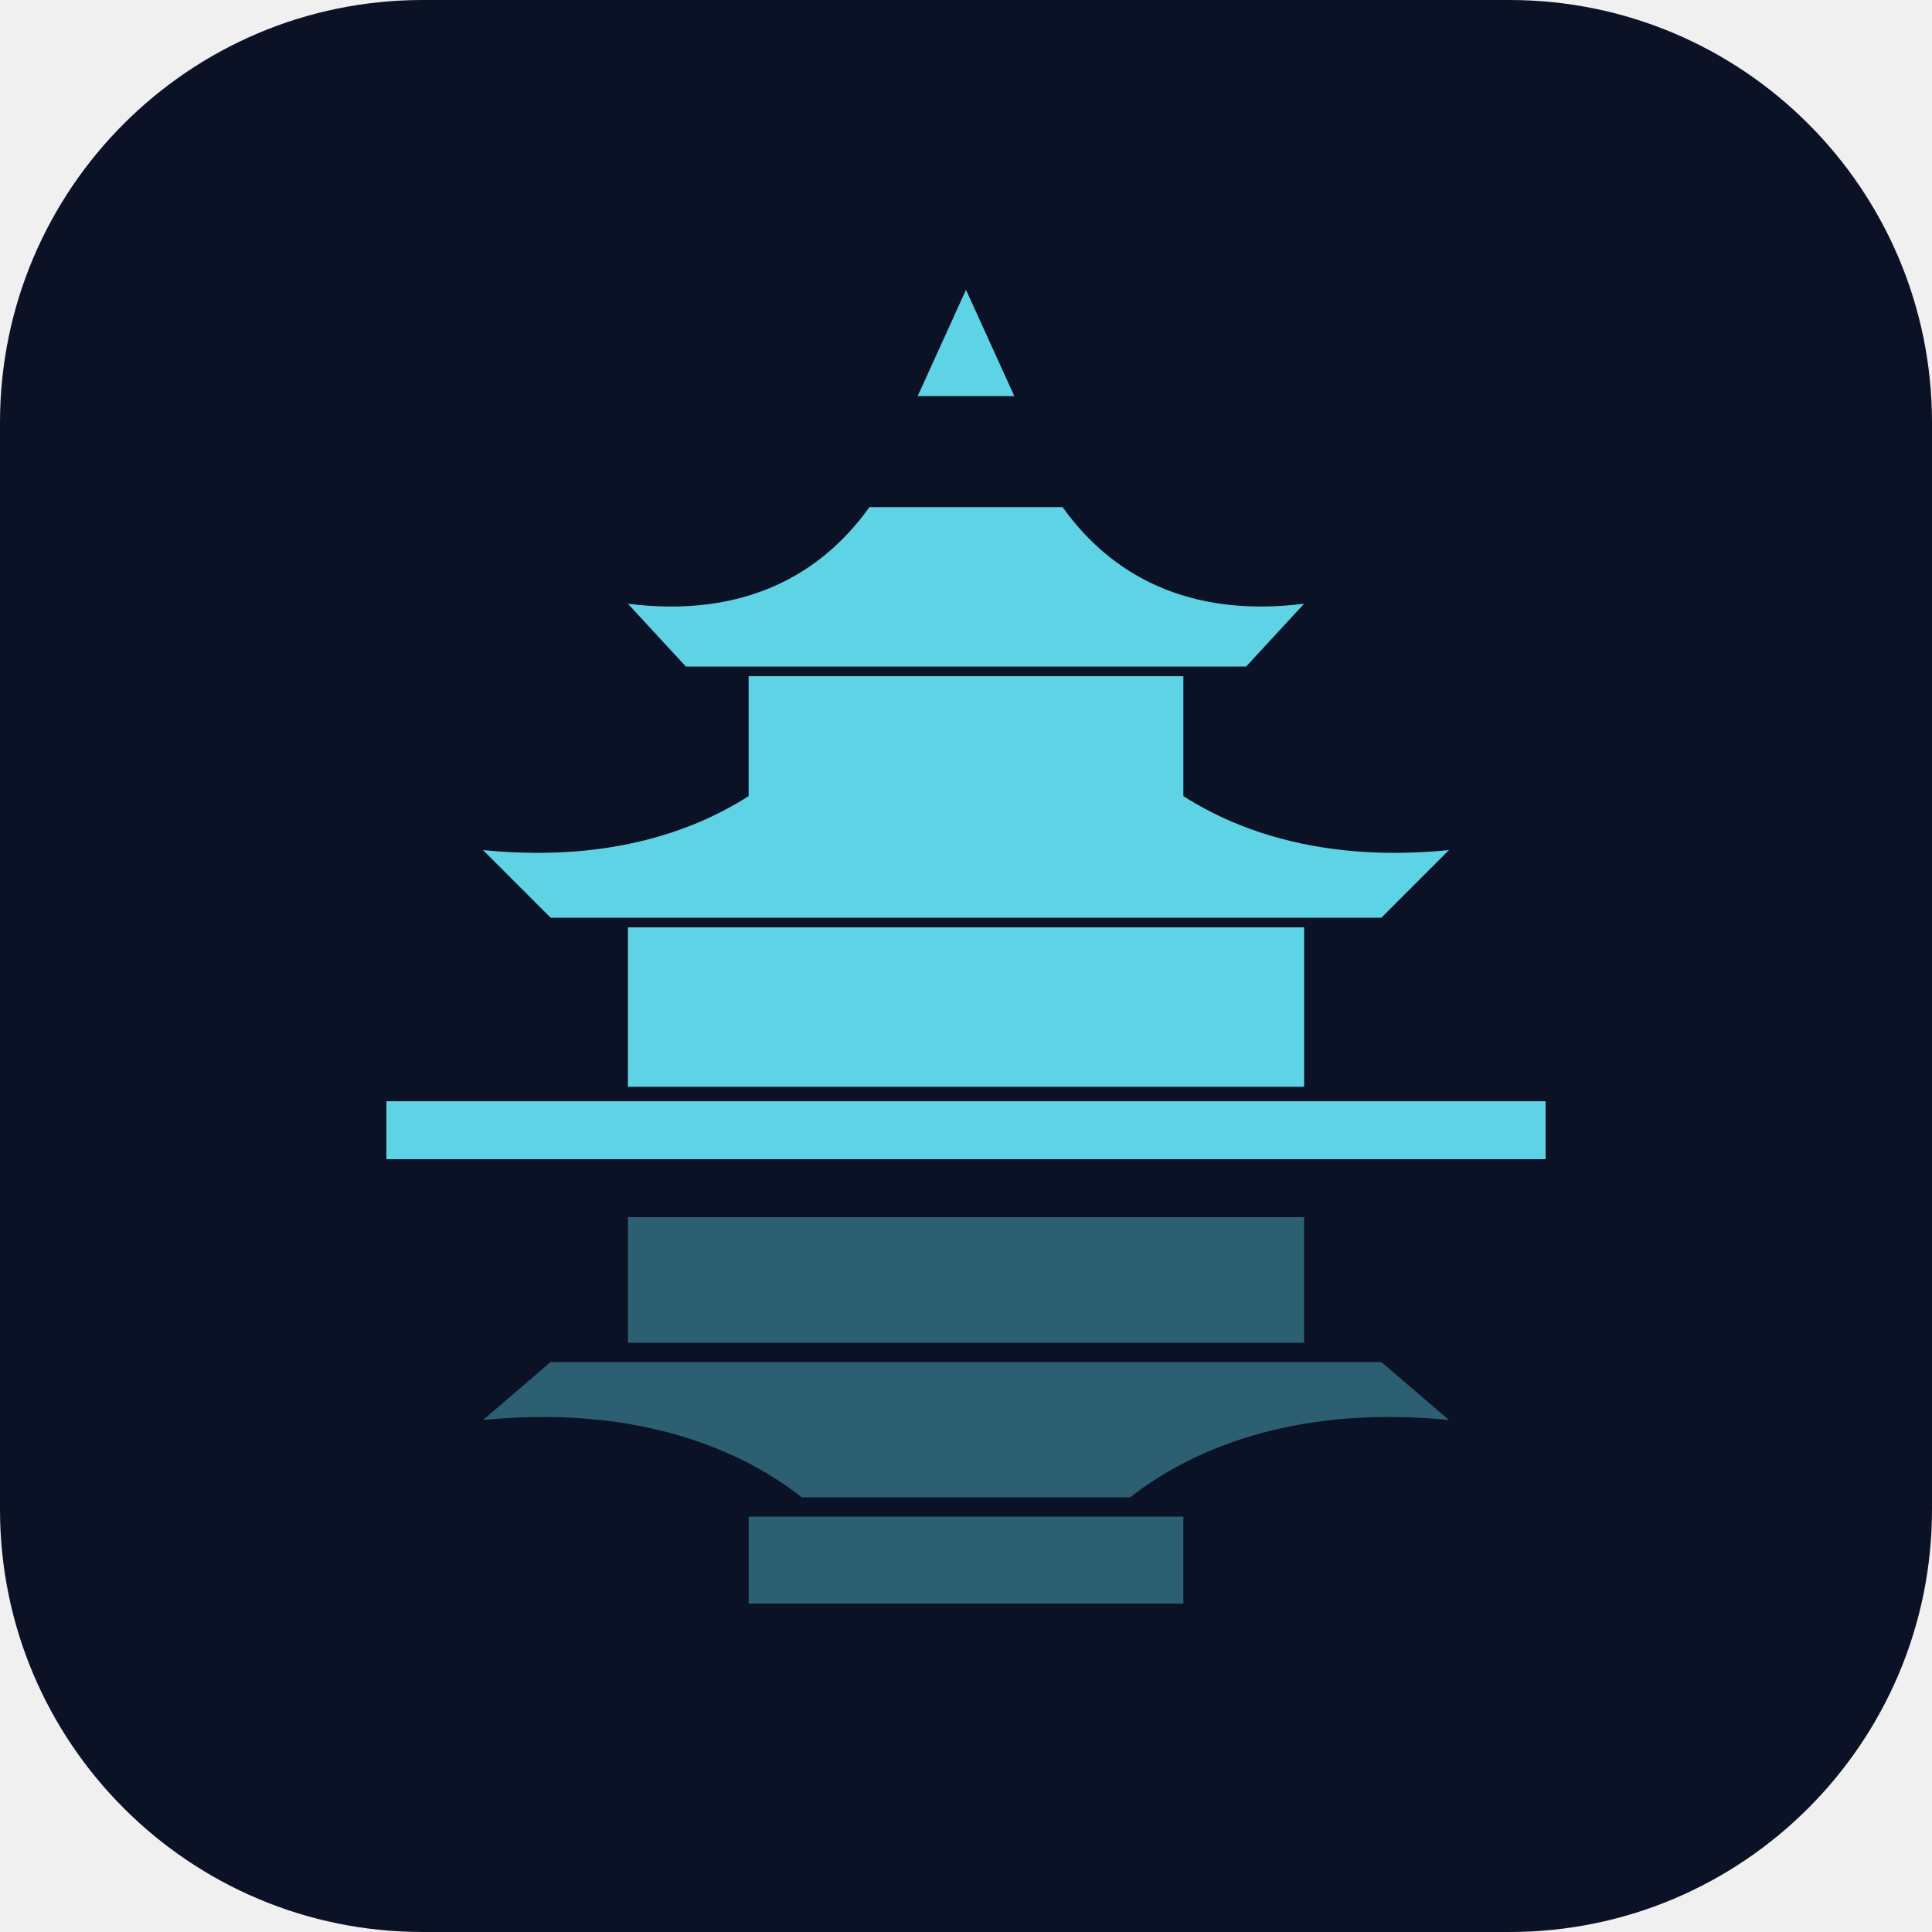
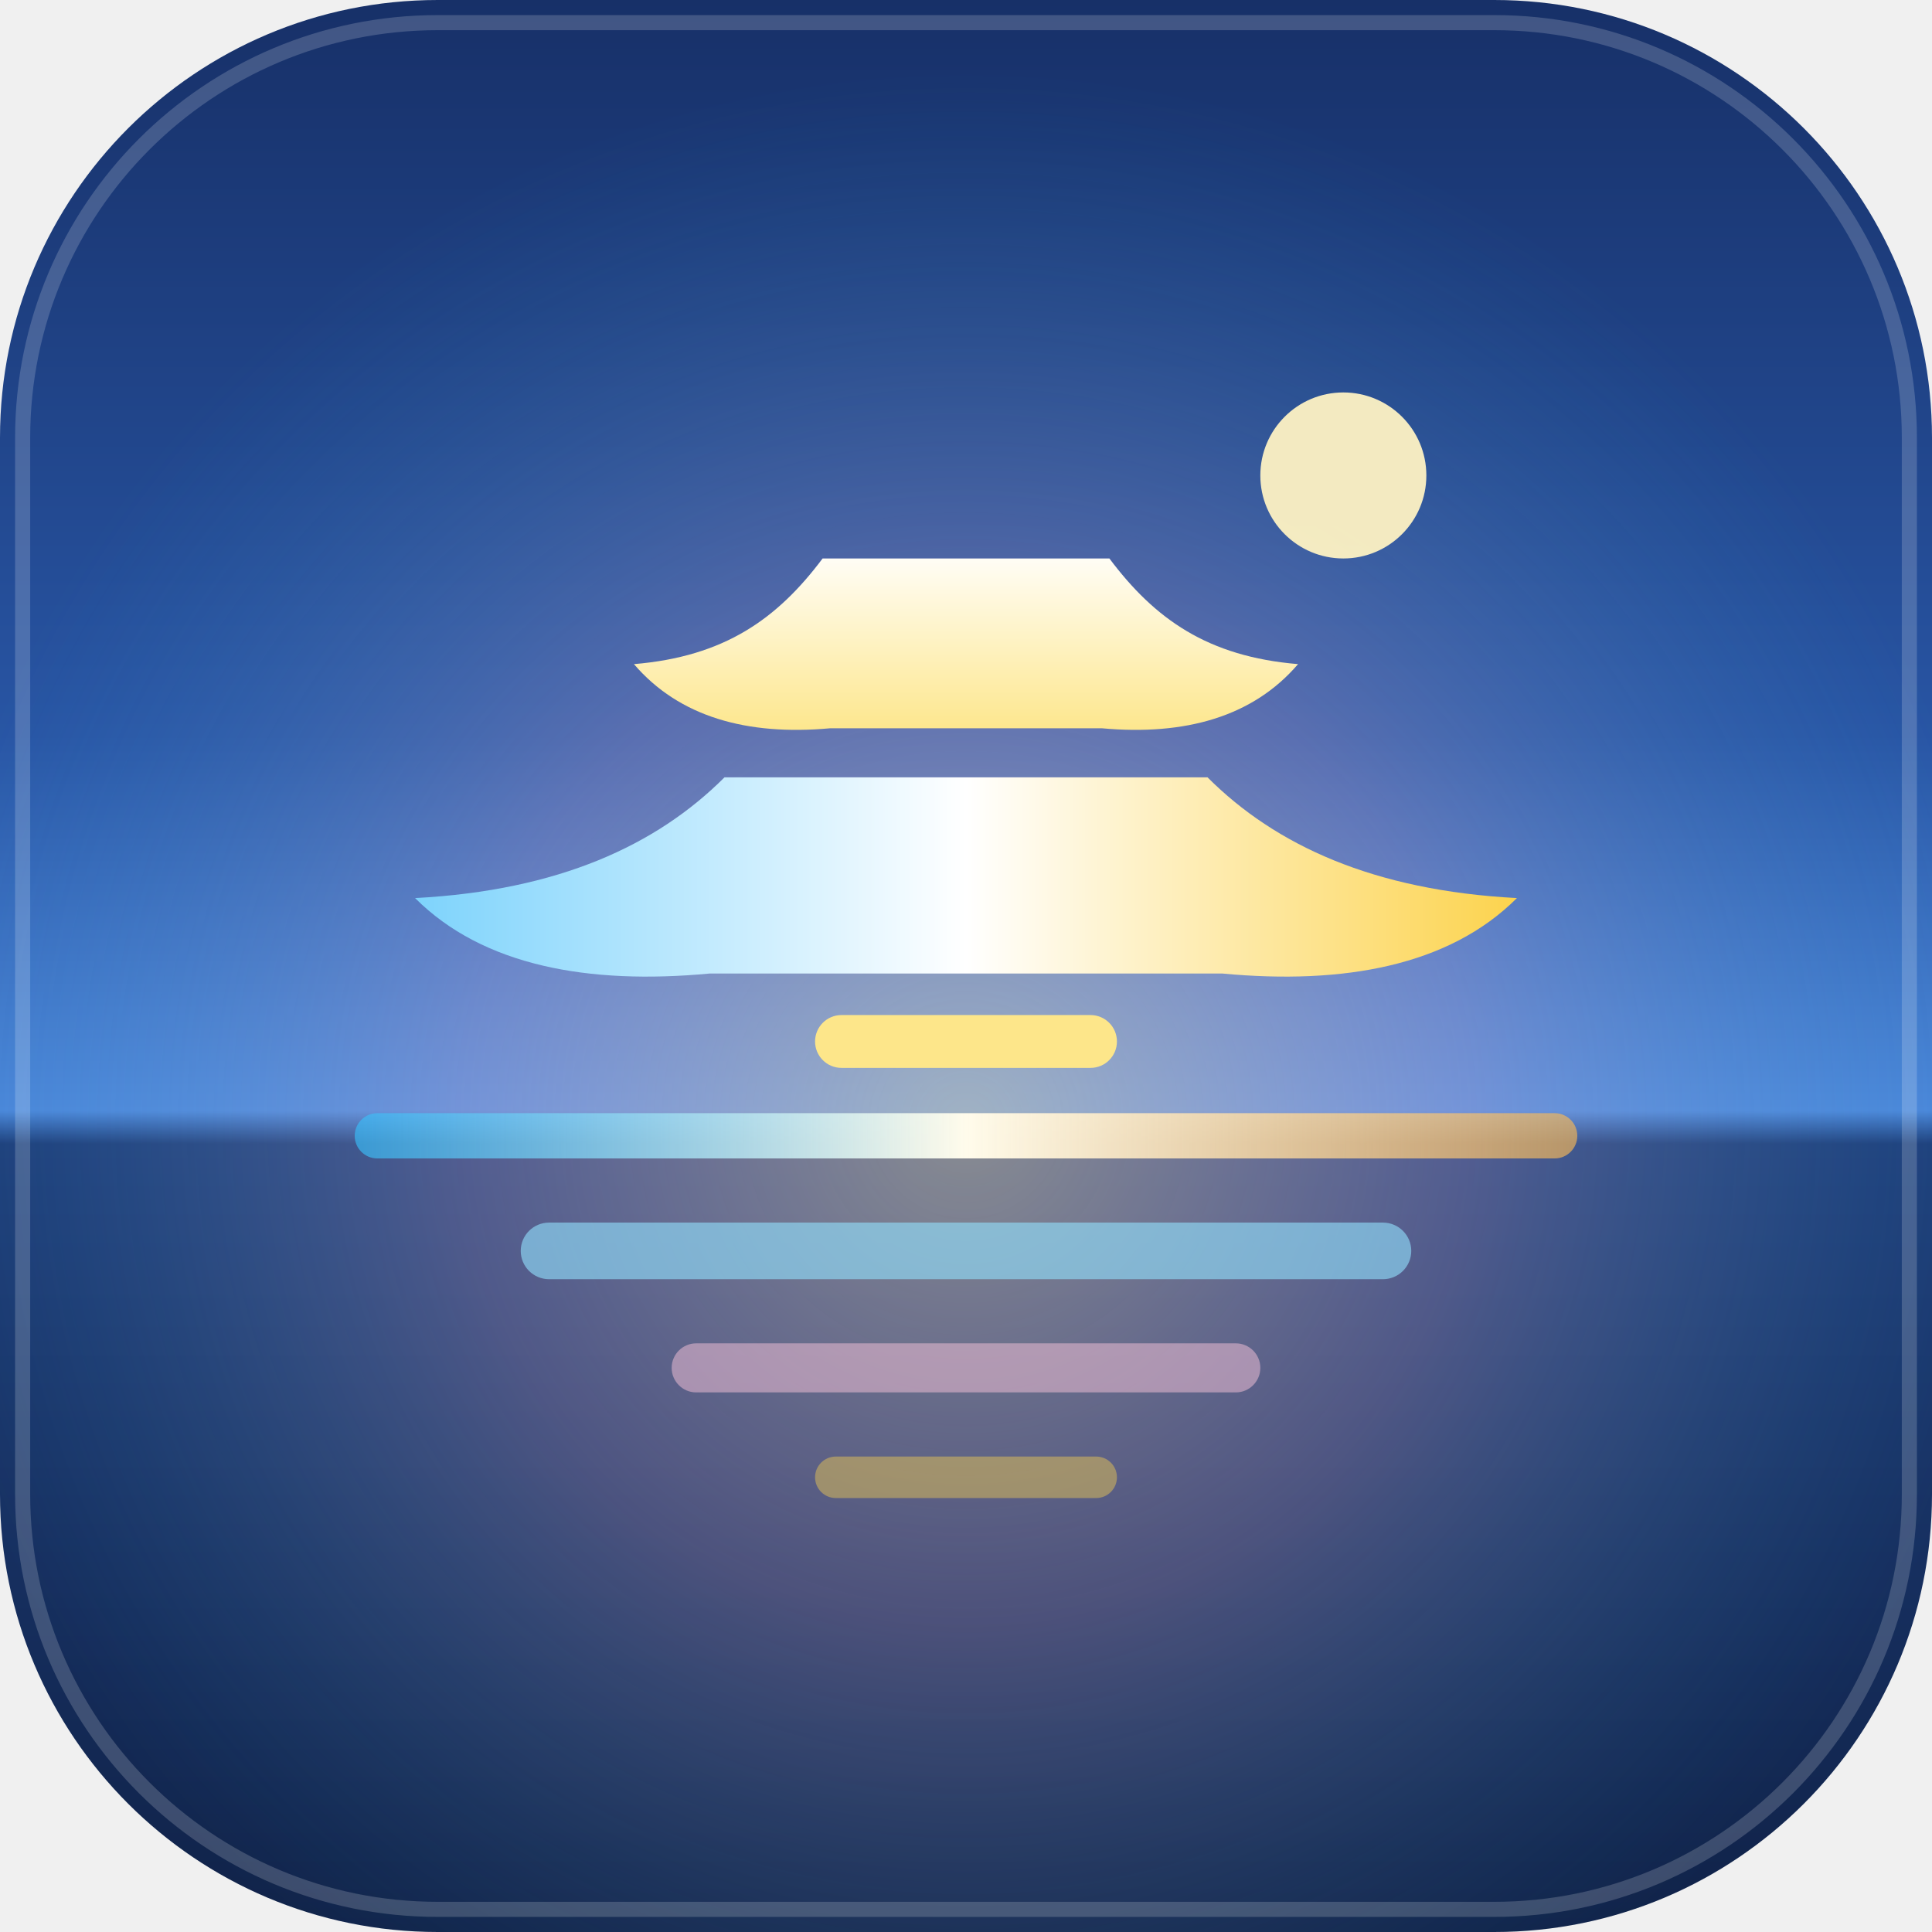
- <svg xmlns="http://www.w3.org/2000/svg" viewBox="0 0 32 32">
-   <rect width="32" height="32" rx="7" fill="#0b1226" />
-   <g transform="translate(3.2 2.4) scale(0.8)">
-     <path fill="#5fd3e6" d="M16 3l1 2.2h-2zM9 9.5c2.4.3 4-.6 5-2h4c1 1.4 2.6 2.3 5 2l-1.2 1.3H10.2zM11.5 11h9v3h-9zM6 14.6c3 .3 5.2-.6 6.6-2h6.8c1.4 1.4 3.6 2.3 6.6 2l-1.4 1.4H7.4zM9 16.2h14v3.3H9zM4 19.8h24v1.2H4z" />
-     <path fill="#5fd3e6" opacity="0.4" d="M9 22.2h14v2.6H9zM6 26.4c3-.3 5.2.5 6.6 1.6h6.8c1.4-1.1 3.6-1.9 6.6-1.6l-1.4-1.2H7.4zM11.5 28.4h9v1.8h-9z" />
-   </g>
+ <svg xmlns="http://www.w3.org/2000/svg" viewBox="0 0 512 512" width="512" height="512">
+   <defs>
+     <linearGradient id="skyWater" x1="256" y1="0" x2="256" y2="512" gradientUnits="userSpaceOnUse">
+       <stop offset="0%" stop-color="#173068" />
+       <stop offset="38%" stop-color="#2855A4" />
+       <stop offset="57.5%" stop-color="#4A86D8" />
+       <stop offset="59.2%" stop-color="#1D3E7A" />
+       <stop offset="100%" stop-color="#102248" />
+     </linearGradient>
+     <radialGradient id="dawnGlow" cx="50%" cy="58%" r="54%">
+       <stop offset="0%" stop-color="#FDE2AC" stop-opacity="0.48" />
+       <stop offset="48%" stop-color="#F8C2DA" stop-opacity="0.24" />
+       <stop offset="100%" stop-color="#38BDF8" stop-opacity="0" />
+     </radialGradient>
+     <linearGradient id="eaveTop" x1="256" y1="148" x2="256" y2="195" gradientUnits="userSpaceOnUse">
+       <stop offset="0%" stop-color="#FFFDF5" />
+       <stop offset="100%" stop-color="#FDE68A" />
+     </linearGradient>
+     <linearGradient id="eaveMain" x1="110" y1="232" x2="402" y2="232" gradientUnits="userSpaceOnUse">
+       <stop offset="0%" stop-color="#7DD3FC" />
+       <stop offset="50%" stop-color="#FFFFFF" />
+       <stop offset="100%" stop-color="#FCD34D" />
+     </linearGradient>
+     <linearGradient id="horizon" x1="94" y1="301" x2="418" y2="301" gradientUnits="userSpaceOnUse">
+       <stop offset="0%" stop-color="#38BDF8" stop-opacity="0.65" />
+       <stop offset="50%" stop-color="#FFFBEB" stop-opacity="1" />
+       <stop offset="100%" stop-color="#F6B756" stop-opacity="0.65" />
+     </linearGradient>
+   </defs>
+   <rect width="512" height="512" rx="116" fill="url(#skyWater)" />
+   <rect width="512" height="512" rx="116" fill="url(#dawnGlow)" />
+   <rect x="6" y="6" width="500" height="500" rx="110" fill="none" stroke="#FFFFFF" stroke-opacity="0.18" stroke-width="4" />
+   <circle cx="356" cy="126" r="22" fill="#FFF3C4" opacity="0.94" />
+   <path d="M168 176 C192 174 206 164 218 148 L294 148 C306 164 320 174 344 176 C332 190 314 195 292 193 L220 193 C198 195 180 190 168 176 Z" fill="url(#eaveTop)" />
+   <path d="M110 238 C148 236 174 224 192 206 L320 206 C338 224 364 236 402 238 C384 256 356 261 324 258 L188 258 C156 261 128 256 110 238 Z" fill="url(#eaveMain)" />
+   <rect x="216" y="269" width="80" height="14" rx="7" fill="#FDE68A" />
+   <rect x="94" y="295" width="324" height="12" rx="6" fill="url(#horizon)" />
+   <rect x="138" y="324" width="236" height="15" rx="7.5" fill="#93E2FF" opacity="0.60" />
+   <rect x="178" y="356" width="156" height="13" rx="6.5" fill="#F8C4DA" opacity="0.50" />
+   <rect x="216" y="386" width="80" height="11" rx="5.5" fill="#FCD34D" opacity="0.42" />
</svg>
